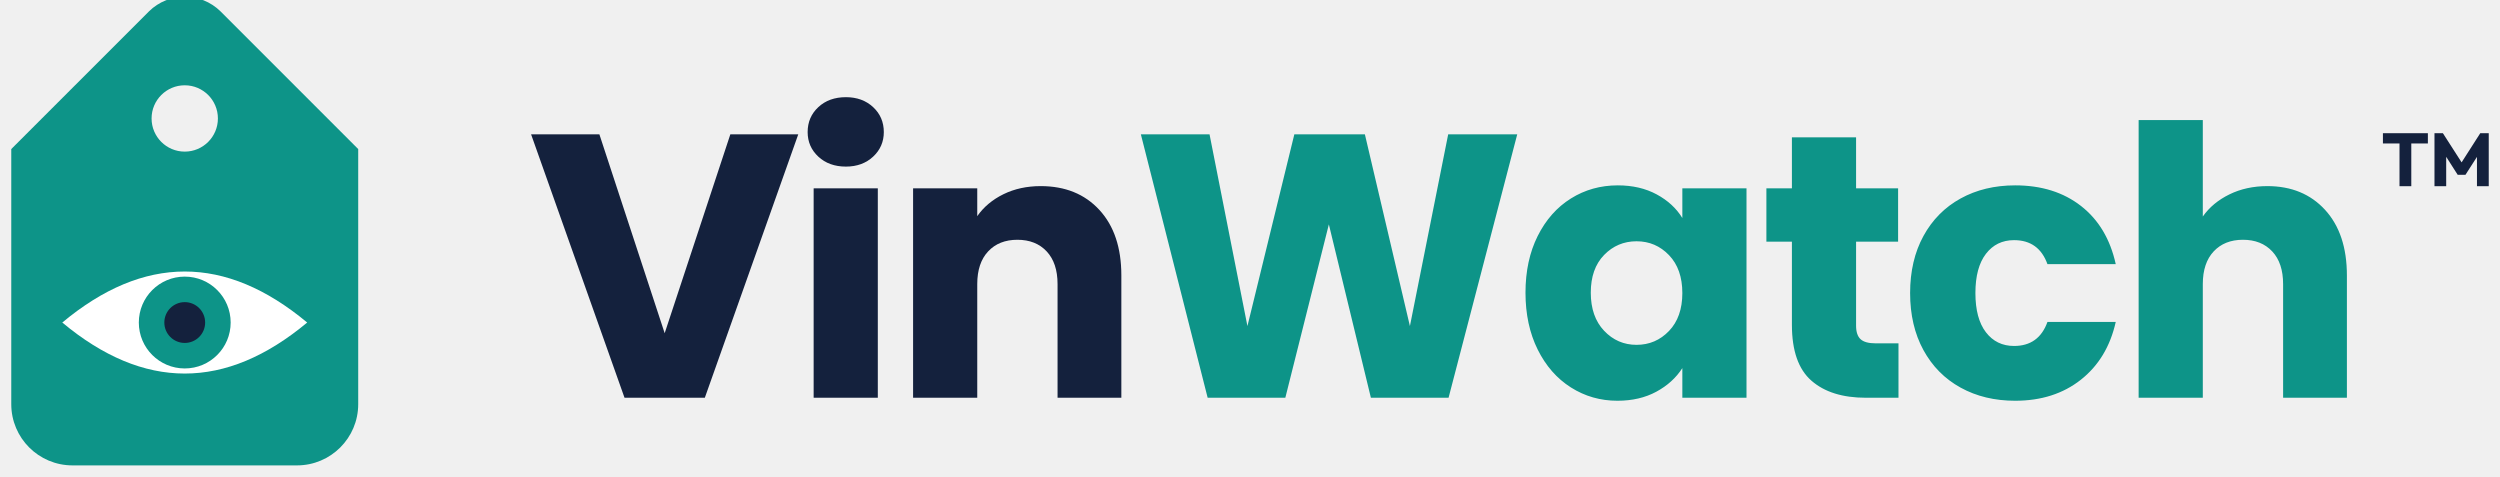
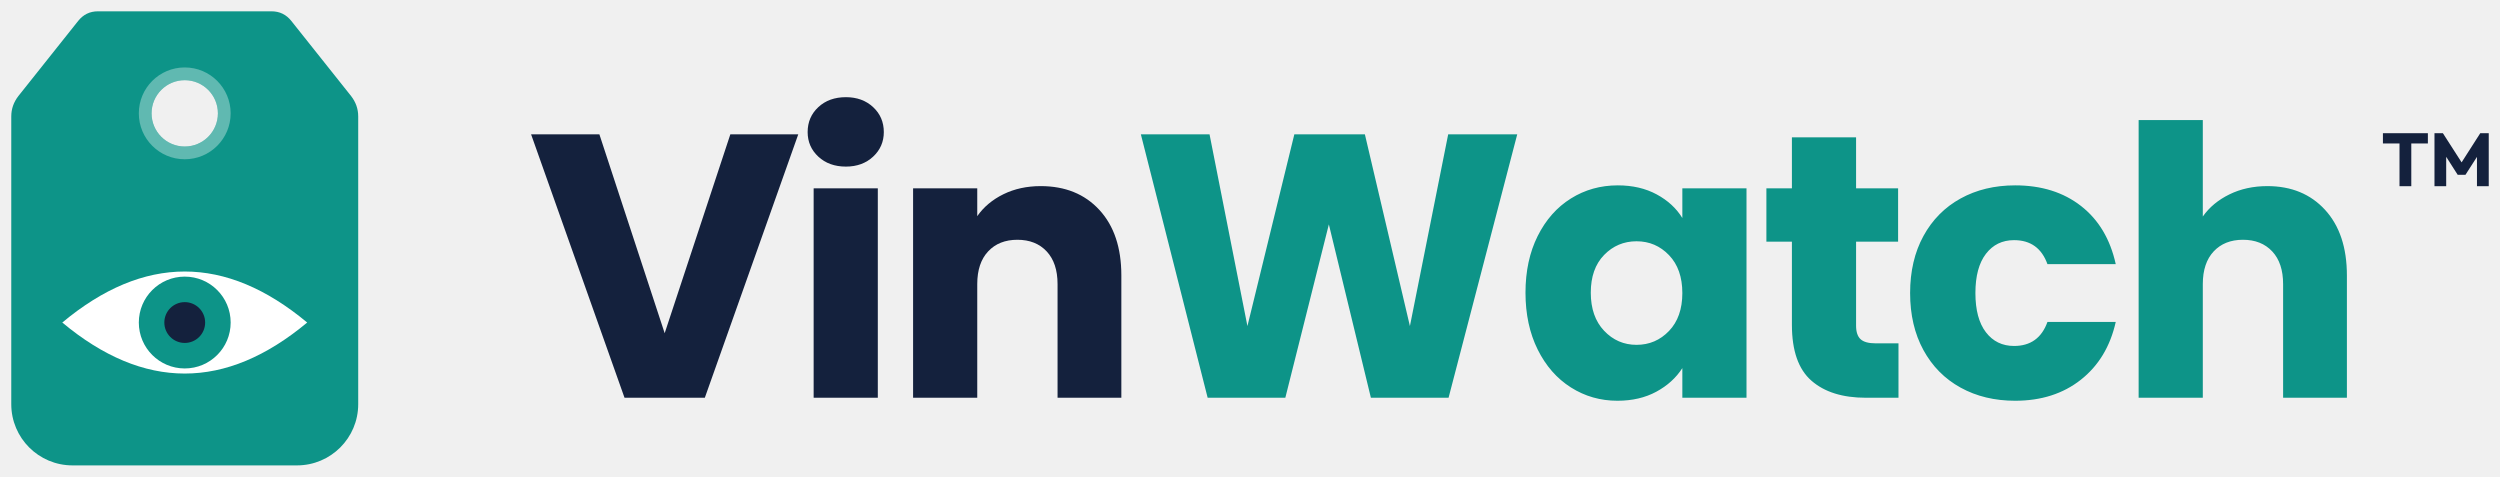
<svg xmlns="http://www.w3.org/2000/svg" viewBox="21.47 6.52 666.23 127.01" width="666" height="127" role="img" aria-label="VinWatch logo">
  <g transform="translate(0.00 0.00) scale(1.35965) translate(-8 -6)">
-     <path fill-rule="evenodd" fill="#0D9488" d="M94 40L94 90A12 12 0 0 1 82 102L38 102A12 12 0 0 1 26 90L26 40L53 13A10 10 0 0 1 67 13Z M53.5 34A6.5 6.5 0 1 0 66.5 34A6.5 6.5 0 1 0 53.5 34Z" />
+     <path fill-rule="evenodd" fill="#0D9488" d="M43 13H77Q79.4 13 80.9 14.9L92.6 29.6Q94 31.4 94 33.6V90A12 12 0 0 1 82 102H38A12 12 0 0 1 26 90V33.6Q26 31.4 27.4 29.6L39.1 14.9Q40.6 13 43 13Z M53.5 33A6.5 6.5 0 1 0 66.5 33A6.5 6.5 0 1 0 53.5 33Z" />
+     <path fill-rule="evenodd" fill="#FFFFFF" fill-opacity=".34" d="M51 33A9 9 0 1 0 69 33A9 9 0 1 0 51 33Z M53.5 33A6.5 6.5 0 1 0 66.5 33A6.5 6.5 0 1 0 53.5 33Z" />
    <path fill="#FFFFFF" d="M36 74Q60 54 84 74Q60 94 36 74Z" />
    <circle cx="60" cy="74" r="9" fill="#0D9488" />
    <circle cx="60" cy="74" r="4" fill="#14213D" />
  </g>
  <path fill="#14213D" d="M234.2 42.3 209.3 112.5H187.9L163 42.3H181.2L198.6 95.3L216.1 42.3Z M236.7 41.7Q236.7 37.7 239.55 35.05Q242.4 32.4 246.9 32.4Q251.3 32.4 254.15 35.05Q257 37.7 257 41.7Q257 45.6 254.15 48.25Q251.3 50.9 246.9 50.9Q242.4 50.9 239.55 48.25Q236.7 45.6 236.7 41.7ZM255.4 56.7V112.5H238.3V56.7Z M320.3 79.9V112.5H303.3V82.2Q303.3 76.6 300.4 73.5Q297.5 70.4 292.6 70.4Q287.7 70.4 284.8 73.5Q281.9 76.6 281.9 82.2V112.5H264.8V56.7H281.9V64.1Q284.5 60.4 288.9 58.25Q293.3 56.1 298.8 56.1Q308.6 56.1 314.45 62.45Q320.3 68.8 320.3 79.9Z" />
  <path fill="#0D9488" d="M425.8 42.3 407.5 112.5H386.8L375.6 66.3L364 112.5H343.3L325.5 42.3H343.8L353.9 93.4L366.4 42.3H385.2L397.2 93.4L407.4 42.3Z M452.6 55.9Q458.5 55.9 462.95 58.3Q467.4 60.7 469.8 64.6V56.7H486.9V112.5H469.8V104.6Q467.3 108.5 462.85 110.9Q458.4 113.3 452.5 113.3Q445.7 113.3 440.1 109.75Q434.5 106.2 431.25 99.65Q428 93.1 428 84.5Q428 75.9 431.25 69.4Q434.5 62.9 440.1 59.4Q445.7 55.9 452.6 55.9ZM457.6 70.8Q452.5 70.8 448.95 74.45Q445.4 78.1 445.4 84.5Q445.4 90.9 448.95 94.65Q452.5 98.4 457.6 98.4Q462.7 98.4 466.25 94.7Q469.8 91 469.8 84.6Q469.8 78.2 466.25 74.5Q462.7 70.8 457.6 70.8Z M527.4 98V112.5H518.7Q509.4 112.5 504.2 107.95Q499 103.4 499 93.1V70.9H492.2V56.7H499V43.1H516.1V56.7H527.3V70.9H516.1V93.3Q516.1 95.8 517.3 96.9Q518.5 98 521.3 98Z M558.5 55.9Q569 55.9 576.05 61.4Q583.1 66.9 585.3 76.9H567.1Q564.8 70.5 558.2 70.5Q553.5 70.5 550.7 74.15Q547.9 77.8 547.9 84.6Q547.9 91.4 550.7 95.05Q553.5 98.7 558.2 98.7Q564.8 98.7 567.1 92.3H585.3Q583.1 102.1 576 107.7Q568.9 113.3 558.5 113.3Q550.3 113.3 543.95 109.8Q537.6 106.3 534.05 99.8Q530.5 93.3 530.5 84.6Q530.5 75.9 534.05 69.4Q537.6 62.9 543.95 59.4Q550.3 55.9 558.5 55.9Z M646.9 79.9V112.5H629.9V82.2Q629.9 76.6 627 73.5Q624.1 70.4 619.2 70.4Q614.3 70.4 611.4 73.5Q608.5 76.6 608.5 82.2V112.5H591.4V38.5H608.5V64.2Q611.1 60.5 615.6 58.3Q620.1 56.1 625.7 56.1Q635.3 56.1 641.1 62.45Q646.9 68.8 646.9 79.9Z" />
  <path fill="#14213D" d="M660.92 56.12V42.2H664.06V56.12ZM656.5 44.74V42H668.48V44.74Z M670.24 56.12V42H672.48L678.04 50.66H676.9L682.44 42H684.7V56.12H681.56V47.3L682.12 47.44L678.5 53.08H676.42L672.82 47.44L673.36 47.3V56.12Z" />
</svg>
